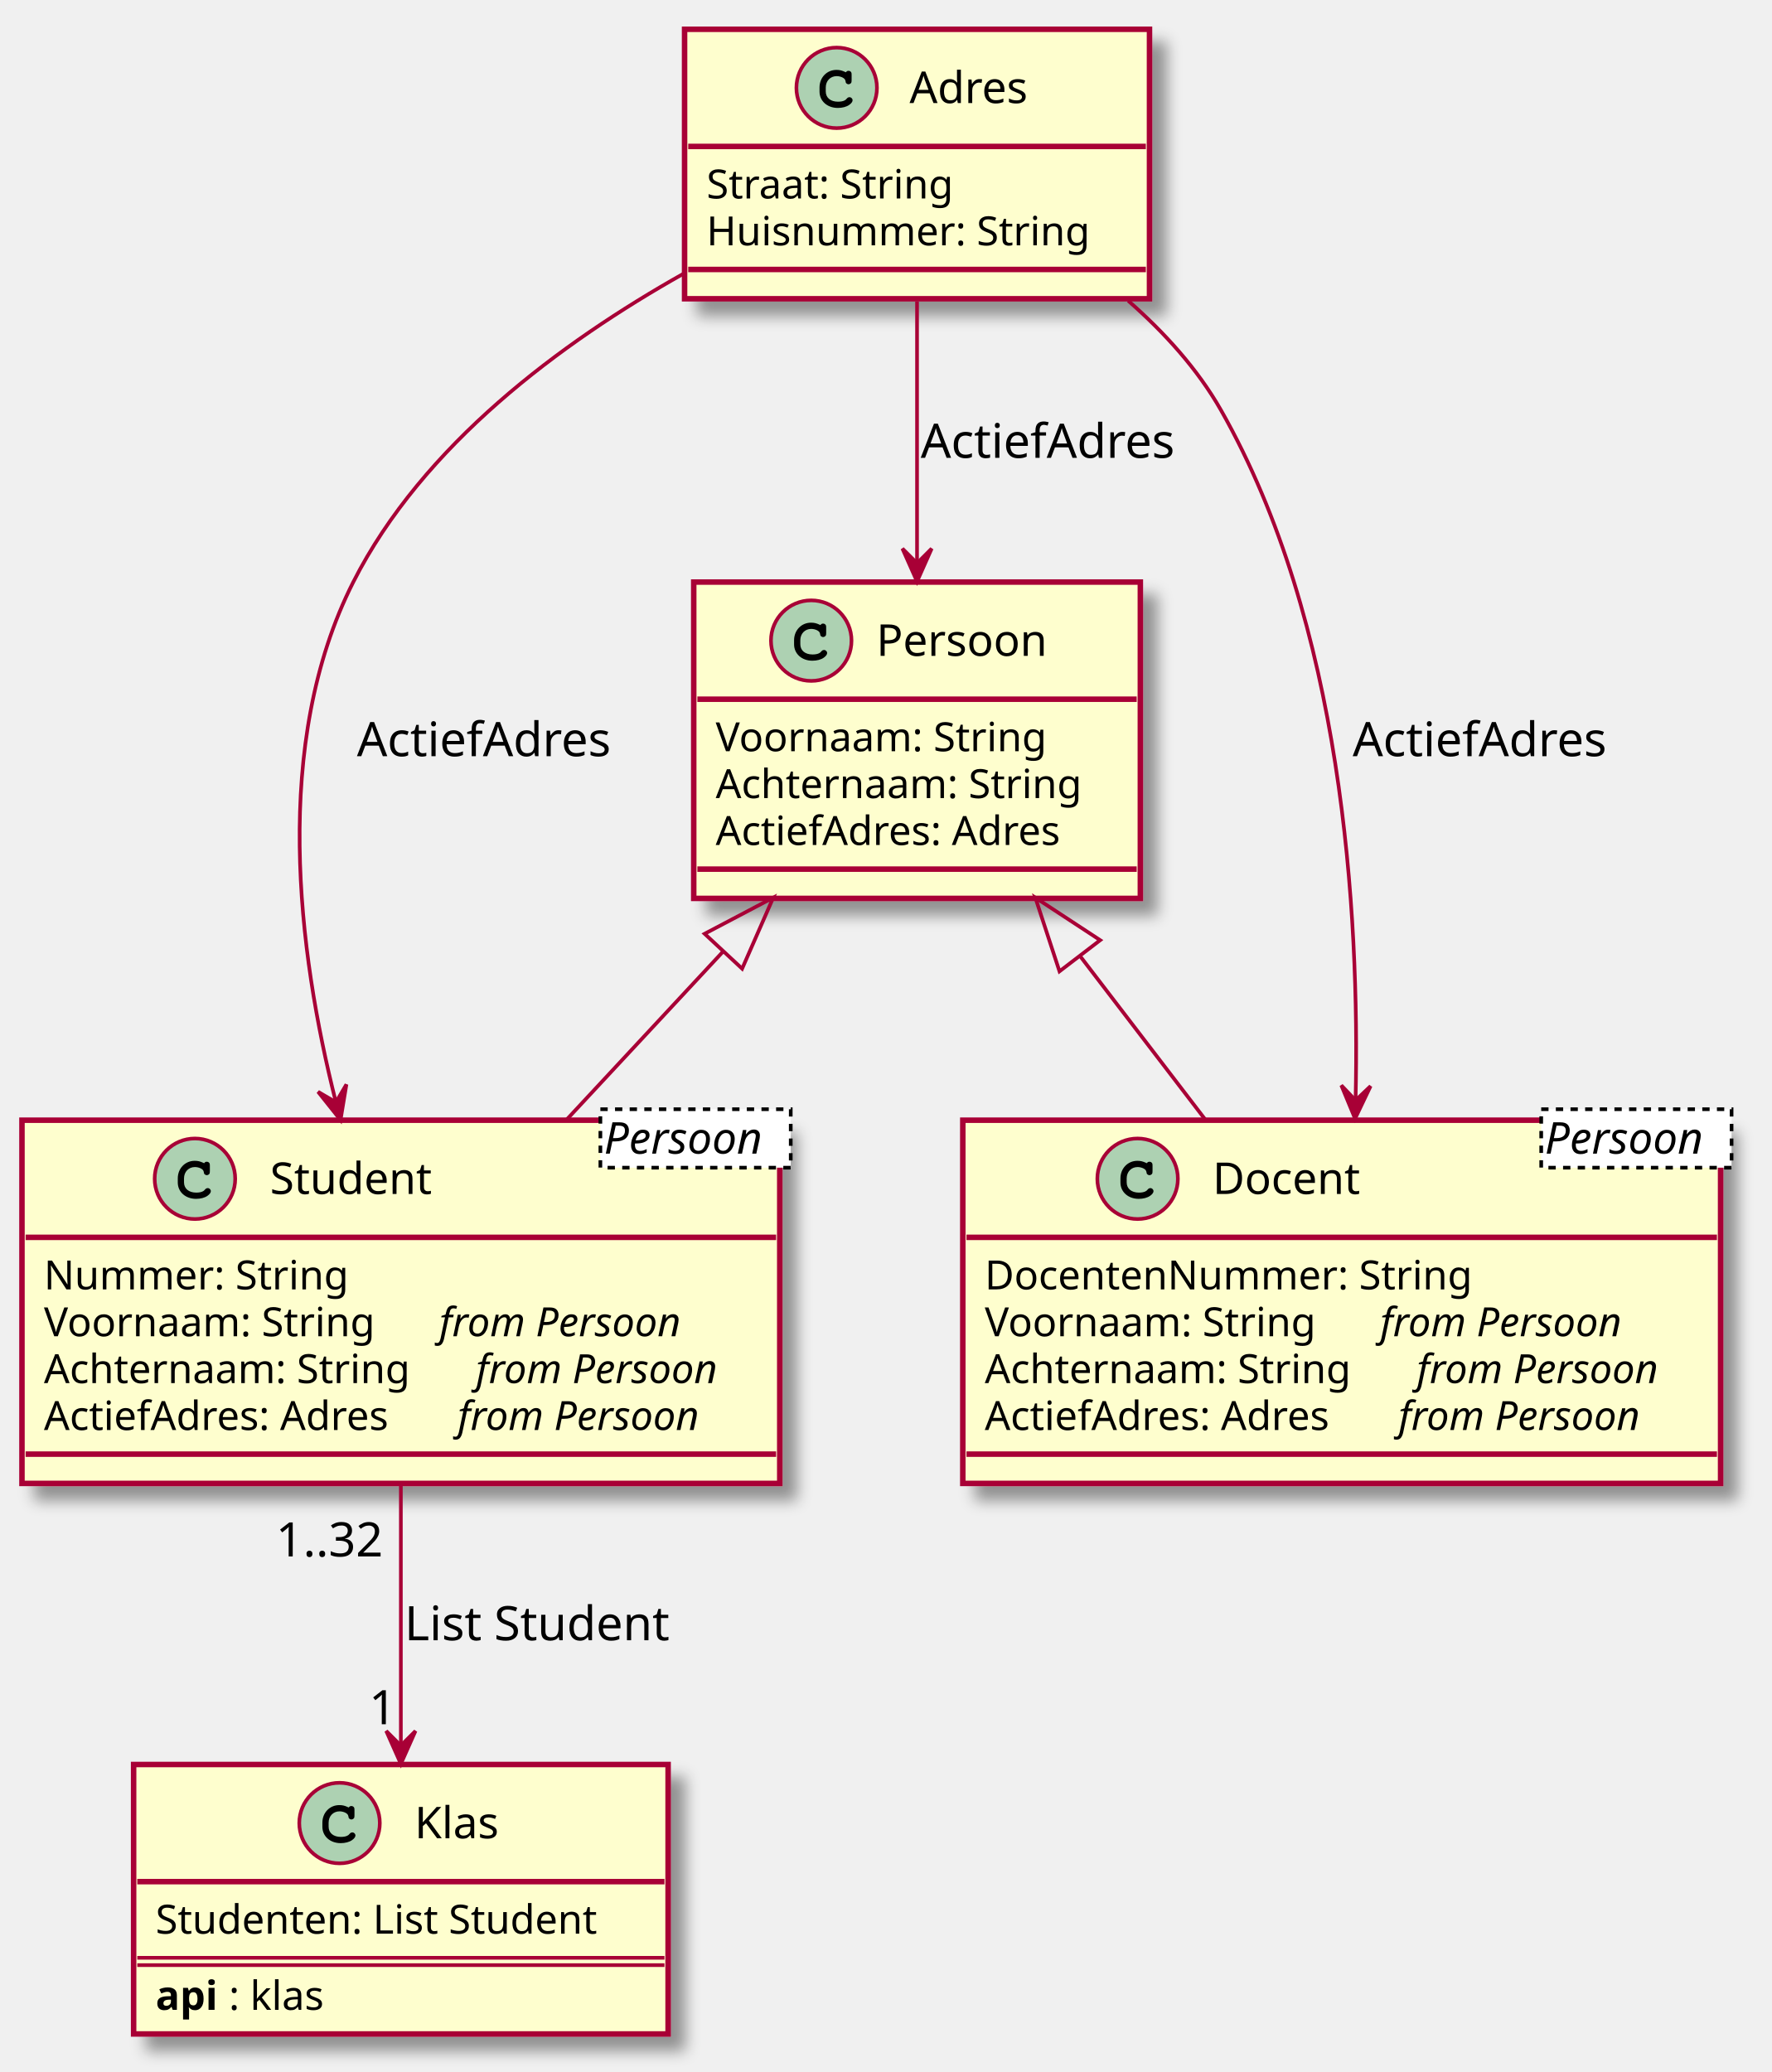
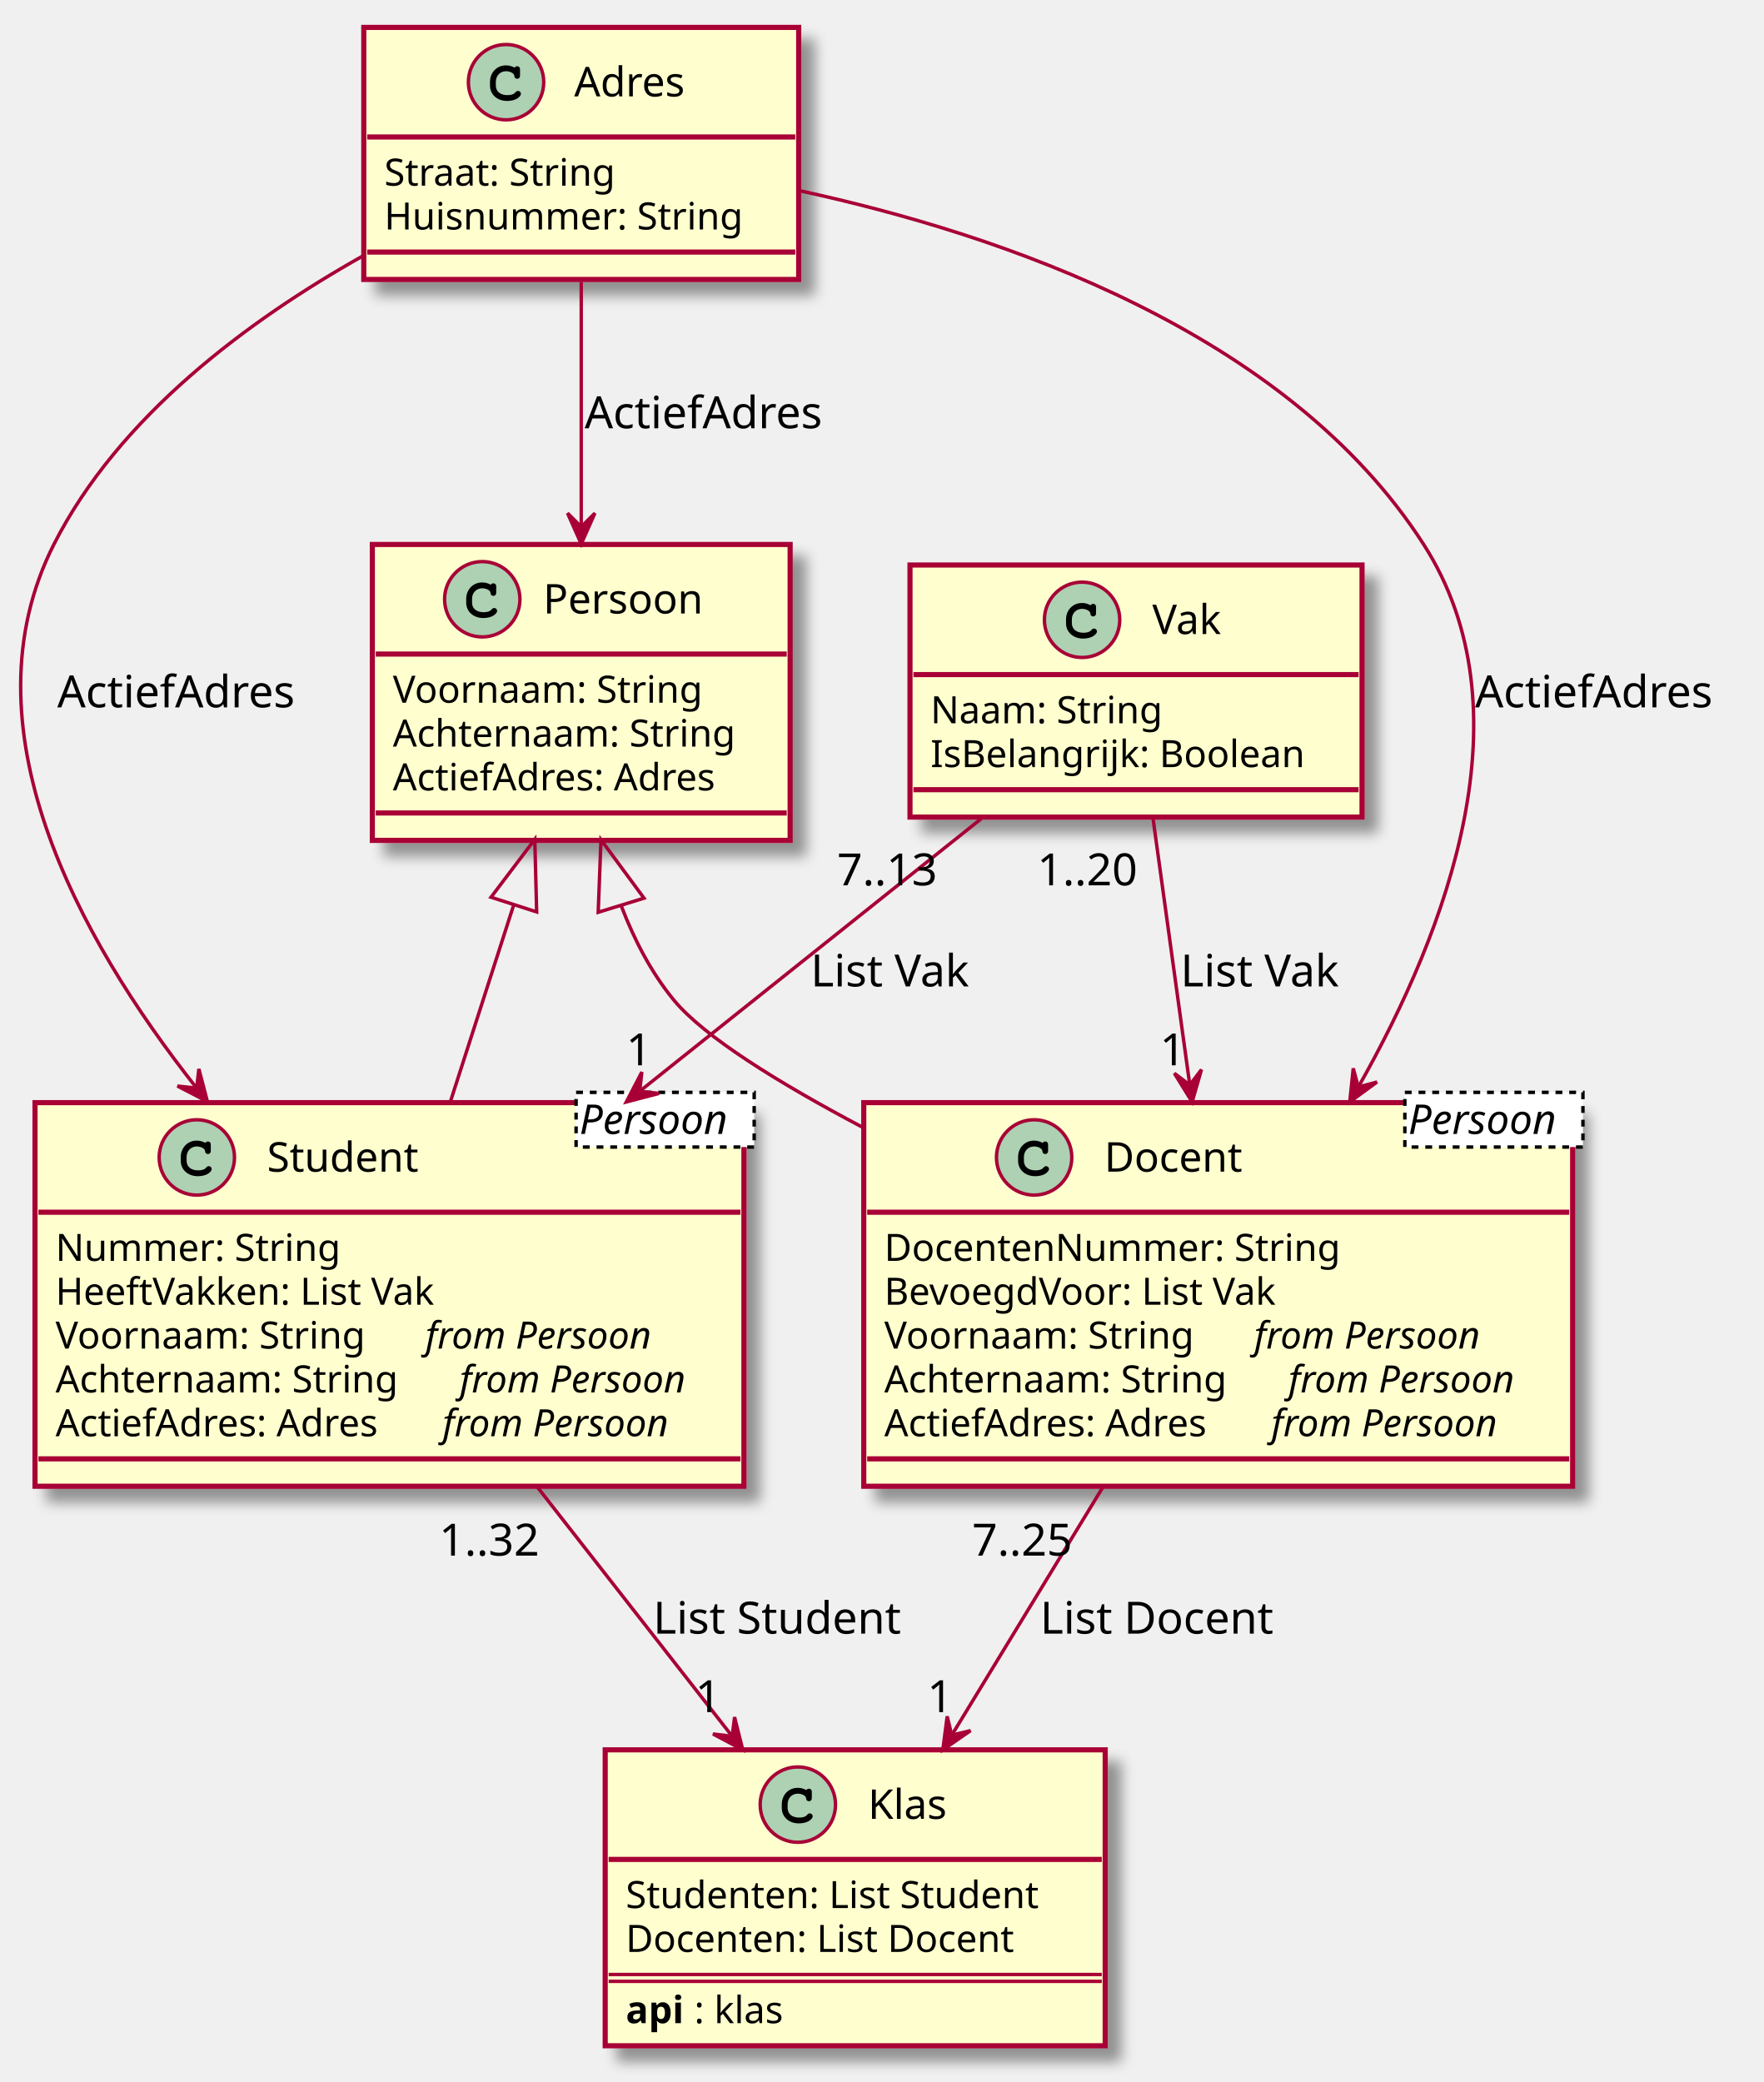
- <svg xmlns="http://www.w3.org/2000/svg" contentScriptType="application/ecmascript" contentStyleType="text/css" height="566px" preserveAspectRatio="none" style="width:484px;height:566px;" version="1.1" viewBox="0 0 484 566" width="484px" zoomAndPan="magnify">
+ <svg xmlns="http://www.w3.org/2000/svg" contentScriptType="application/ecmascript" contentStyleType="text/css" height="608px" preserveAspectRatio="none" style="width:515px;height:608px;" version="1.1" viewBox="0 0 515 608" width="515px" zoomAndPan="magnify">
  <defs>
-     <filter height="300%" id="f1f213b2s7v5dd" width="300%" x="-1" y="-1">
+     <filter height="300%" id="fkavbuuskiiro" width="300%" x="-1" y="-1">
      <feGaussianBlur result="blurOut" stdDeviation="2.0" />
      <feColorMatrix in="blurOut" result="blurOut2" type="matrix" values="0 0 0 0 0 0 0 0 0 0 0 0 0 0 0 0 0 0 .4 0" />
      <feOffset dx="4.0" dy="4.0" in="blurOut2" result="blurOut3" />
      <feBlend in="SourceGraphic" in2="blurOut3" mode="normal" />
    </filter>
  </defs>
  <g>
-     <rect fill="#FEFECE" filter="url(#f1f213b2s7v5dd)" height="73.609" id="Klas" style="stroke: #A80036; stroke-width: 1.5;" width="146" x="36.5" y="482" />
-     <ellipse cx="92.75" cy="498" fill="#ADD1B2" rx="11" ry="11" style="stroke: #A80036; stroke-width: 1.0;" />
-     <path d="M95.094,493.672 L95.266,493.75 C95.484,493.438 95.688,493.344 95.984,493.344 C96.281,493.344 96.562,493.484 96.719,493.75 C96.812,493.906 96.828,494.031 96.828,494.469 L96.828,495.891 C96.828,496.312 96.797,496.5 96.688,496.656 C96.516,496.875 96.25,497.016 95.984,497.016 C95.766,497.016 95.531,496.906 95.391,496.766 C95.25,496.641 95.219,496.516 95.156,496.109 C95.062,495.703 94.891,495.484 94.406,495.203 C93.938,494.953 93.328,494.797 92.75,494.797 C91.016,494.797 89.766,496.109 89.766,497.891 L89.766,498.984 C89.766,500.688 91.062,501.781 93.109,501.781 C93.875,501.781 94.562,501.656 94.984,501.391 C95.172,501.297 95.172,501.297 95.625,500.812 C95.812,500.625 96.016,500.547 96.234,500.547 C96.703,500.547 97.094,500.938 97.094,501.391 C97.094,501.781 96.766,502.234 96.188,502.641 C95.438,503.188 94.281,503.484 93.062,503.484 C90.172,503.484 88.062,501.594 88.062,499.016 L88.062,497.891 C88.062,495.172 90.062,493.094 92.688,493.094 C93.562,493.094 94.156,493.234 95.094,493.672 Z " />
-     <text fill="#000000" font-family="sans-serif" font-size="12" lengthAdjust="spacingAndGlyphs" textLength="25" x="113.25" y="502.154">Klas</text>
-     <line style="stroke: #A80036; stroke-width: 1.5;" x1="37.5" x2="181.5" y1="514" y2="514" />
-     <text fill="#000000" font-family="sans-serif" font-size="11" lengthAdjust="spacingAndGlyphs" textLength="134" x="42.5" y="528.21">Studenten: List Student</text>
-     <line style="stroke: #A80036; stroke-width: 1.0;" x1="37.5" x2="181.5" y1="534.805" y2="534.805" />
-     <line style="stroke: #A80036; stroke-width: 1.0;" x1="37.5" x2="181.5" y1="536.805" y2="536.805" />
-     <text fill="#000000" font-family="sans-serif" font-size="11" font-weight="bold" lengthAdjust="spacingAndGlyphs" textLength="20" x="42.5" y="549.015">api</text>
-     <text fill="#000000" font-family="sans-serif" font-size="11" lengthAdjust="spacingAndGlyphs" textLength="31" x="62.5" y="549.015">: klas</text>
-     <rect fill="#FEFECE" filter="url(#f1f213b2s7v5dd)" height="99.219" id="Student" style="stroke: #A80036; stroke-width: 1.5;" width="207" x="6" y="306" />
-     <ellipse cx="53.25" cy="322" fill="#ADD1B2" rx="11" ry="11" style="stroke: #A80036; stroke-width: 1.0;" />
-     <path d="M55.594,317.672 L55.766,317.75 C55.984,317.438 56.188,317.344 56.484,317.344 C56.781,317.344 57.062,317.484 57.219,317.75 C57.312,317.906 57.328,318.031 57.328,318.469 L57.328,319.891 C57.328,320.312 57.297,320.5 57.188,320.656 C57.016,320.875 56.75,321.016 56.484,321.016 C56.266,321.016 56.031,320.906 55.891,320.766 C55.75,320.641 55.719,320.516 55.656,320.109 C55.562,319.703 55.391,319.484 54.906,319.203 C54.438,318.953 53.828,318.797 53.25,318.797 C51.516,318.797 50.266,320.109 50.266,321.891 L50.266,322.984 C50.266,324.688 51.562,325.781 53.609,325.781 C54.375,325.781 55.062,325.656 55.484,325.391 C55.672,325.297 55.672,325.297 56.125,324.812 C56.312,324.625 56.516,324.547 56.734,324.547 C57.203,324.547 57.594,324.938 57.594,325.391 C57.594,325.781 57.266,326.234 56.688,326.641 C55.938,327.188 54.781,327.484 53.562,327.484 C50.672,327.484 48.562,325.594 48.562,323.016 L48.562,321.891 C48.562,319.172 50.562,317.094 53.188,317.094 C54.062,317.094 54.656,317.234 55.594,317.672 Z " />
-     <text fill="#000000" font-family="sans-serif" font-size="12" lengthAdjust="spacingAndGlyphs" textLength="50" x="73.75" y="326.154">Student</text>
-     <rect fill="#FFFFFF" height="15.969" style="stroke: #000000; stroke-width: 1.0; stroke-dasharray: 2.0,2.0;" width="52" x="164" y="303" />
-     <text fill="#000000" font-family="sans-serif" font-size="12" font-style="italic" lengthAdjust="spacingAndGlyphs" textLength="50" x="165" y="315.139">Persoon</text>
-     <line style="stroke: #A80036; stroke-width: 1.5;" x1="7" x2="212" y1="338" y2="338" />
-     <text fill="#000000" font-family="sans-serif" font-size="11" lengthAdjust="spacingAndGlyphs" textLength="91" x="12" y="352.21">Nummer: String</text>
-     <text fill="#000000" font-family="sans-serif" font-size="11" lengthAdjust="spacingAndGlyphs" textLength="100" x="12" y="365.015">Voornaam: String</text>
-     <text fill="#000000" font-family="sans-serif" font-size="11" font-style="italic" lengthAdjust="spacingAndGlyphs" textLength="77" x="120" y="365.015">from Persoon</text>
-     <text fill="#000000" font-family="sans-serif" font-size="11" lengthAdjust="spacingAndGlyphs" textLength="110" x="12" y="377.82">Achternaam: String</text>
-     <text fill="#000000" font-family="sans-serif" font-size="11" font-style="italic" lengthAdjust="spacingAndGlyphs" textLength="77" x="130" y="377.82">from Persoon</text>
-     <text fill="#000000" font-family="sans-serif" font-size="11" lengthAdjust="spacingAndGlyphs" textLength="105" x="12" y="390.625">ActiefAdres: Adres</text>
-     <text fill="#000000" font-family="sans-serif" font-size="11" font-style="italic" lengthAdjust="spacingAndGlyphs" textLength="77" x="125" y="390.625">from Persoon</text>
-     <line style="stroke: #A80036; stroke-width: 1.5;" x1="7" x2="212" y1="397.219" y2="397.219" />
-     <rect fill="#FEFECE" filter="url(#f1f213b2s7v5dd)" height="73.609" id="Adres" style="stroke: #A80036; stroke-width: 1.5;" width="127" x="187" y="8" />
-     <ellipse cx="228.55" cy="24" fill="#ADD1B2" rx="11" ry="11" style="stroke: #A80036; stroke-width: 1.0;" />
-     <path d="M230.894,19.672 L231.066,19.75 C231.284,19.438 231.488,19.344 231.784,19.344 C232.081,19.344 232.363,19.484 232.519,19.75 C232.613,19.906 232.628,20.031 232.628,20.469 L232.628,21.891 C232.628,22.312 232.597,22.5 232.488,22.656 C232.316,22.875 232.05,23.016 231.784,23.016 C231.566,23.016 231.331,22.906 231.191,22.766 C231.05,22.641 231.019,22.516 230.956,22.109 C230.863,21.703 230.691,21.484 230.206,21.203 C229.738,20.953 229.128,20.797 228.55,20.797 C226.816,20.797 225.566,22.109 225.566,23.891 L225.566,24.984 C225.566,26.688 226.863,27.781 228.909,27.781 C229.675,27.781 230.363,27.656 230.784,27.391 C230.972,27.297 230.972,27.297 231.425,26.812 C231.613,26.625 231.816,26.547 232.034,26.547 C232.503,26.547 232.894,26.938 232.894,27.391 C232.894,27.781 232.566,28.234 231.988,28.641 C231.238,29.188 230.081,29.484 228.863,29.484 C225.972,29.484 223.863,27.594 223.863,25.016 L223.863,23.891 C223.863,21.172 225.863,19.094 228.488,19.094 C229.363,19.094 229.956,19.234 230.894,19.672 Z " />
-     <text fill="#000000" font-family="sans-serif" font-size="12" lengthAdjust="spacingAndGlyphs" textLength="36" x="248.45" y="28.154">Adres</text>
-     <line style="stroke: #A80036; stroke-width: 1.5;" x1="188" x2="313" y1="40" y2="40" />
-     <text fill="#000000" font-family="sans-serif" font-size="11" lengthAdjust="spacingAndGlyphs" textLength="77" x="193" y="54.21">Straat: String</text>
-     <text fill="#000000" font-family="sans-serif" font-size="11" lengthAdjust="spacingAndGlyphs" textLength="115" x="193" y="67.015">Huisnummer: String</text>
-     <line style="stroke: #A80036; stroke-width: 1.5;" x1="188" x2="313" y1="73.609" y2="73.609" />
-     <rect fill="#FEFECE" filter="url(#f1f213b2s7v5dd)" height="86.414" id="Persoon" style="stroke: #A80036; stroke-width: 1.5;" width="122" x="189.5" y="159" />
-     <ellipse cx="221.6" cy="175" fill="#ADD1B2" rx="11" ry="11" style="stroke: #A80036; stroke-width: 1.0;" />
-     <path d="M223.944,170.672 L224.116,170.75 C224.334,170.438 224.537,170.344 224.834,170.344 C225.131,170.344 225.412,170.484 225.569,170.75 C225.662,170.906 225.678,171.031 225.678,171.469 L225.678,172.891 C225.678,173.312 225.647,173.5 225.537,173.656 C225.366,173.875 225.1,174.016 224.834,174.016 C224.616,174.016 224.381,173.906 224.241,173.766 C224.1,173.641 224.069,173.516 224.006,173.109 C223.912,172.703 223.741,172.484 223.256,172.203 C222.787,171.953 222.178,171.797 221.6,171.797 C219.866,171.797 218.616,173.109 218.616,174.891 L218.616,175.984 C218.616,177.688 219.912,178.781 221.959,178.781 C222.725,178.781 223.412,178.656 223.834,178.391 C224.022,178.297 224.022,178.297 224.475,177.812 C224.662,177.625 224.866,177.547 225.084,177.547 C225.553,177.547 225.944,177.938 225.944,178.391 C225.944,178.781 225.616,179.234 225.037,179.641 C224.287,180.188 223.131,180.484 221.912,180.484 C219.022,180.484 216.912,178.594 216.912,176.016 L216.912,174.891 C216.912,172.172 218.912,170.094 221.537,170.094 C222.412,170.094 223.006,170.234 223.944,170.672 Z " />
-     <text fill="#000000" font-family="sans-serif" font-size="12" lengthAdjust="spacingAndGlyphs" textLength="52" x="239.4" y="179.154">Persoon</text>
-     <line style="stroke: #A80036; stroke-width: 1.5;" x1="190.5" x2="310.5" y1="191" y2="191" />
-     <text fill="#000000" font-family="sans-serif" font-size="11" lengthAdjust="spacingAndGlyphs" textLength="100" x="195.5" y="205.21">Voornaam: String</text>
-     <text fill="#000000" font-family="sans-serif" font-size="11" lengthAdjust="spacingAndGlyphs" textLength="110" x="195.5" y="218.015">Achternaam: String</text>
-     <text fill="#000000" font-family="sans-serif" font-size="11" lengthAdjust="spacingAndGlyphs" textLength="105" x="195.5" y="230.82">ActiefAdres: Adres</text>
-     <line style="stroke: #A80036; stroke-width: 1.5;" x1="190.5" x2="310.5" y1="237.414" y2="237.414" />
-     <rect fill="#FEFECE" filter="url(#f1f213b2s7v5dd)" height="99.219" id="Docent" style="stroke: #A80036; stroke-width: 1.5;" width="207" x="263" y="306" />
-     <ellipse cx="310.75" cy="322" fill="#ADD1B2" rx="11" ry="11" style="stroke: #A80036; stroke-width: 1.0;" />
-     <path d="M313.094,317.672 L313.266,317.75 C313.484,317.438 313.688,317.344 313.984,317.344 C314.281,317.344 314.562,317.484 314.719,317.75 C314.812,317.906 314.828,318.031 314.828,318.469 L314.828,319.891 C314.828,320.312 314.797,320.5 314.688,320.656 C314.516,320.875 314.25,321.016 313.984,321.016 C313.766,321.016 313.531,320.906 313.391,320.766 C313.25,320.641 313.219,320.516 313.156,320.109 C313.062,319.703 312.891,319.484 312.406,319.203 C311.938,318.953 311.328,318.797 310.75,318.797 C309.016,318.797 307.766,320.109 307.766,321.891 L307.766,322.984 C307.766,324.688 309.062,325.781 311.109,325.781 C311.875,325.781 312.562,325.656 312.984,325.391 C313.172,325.297 313.172,325.297 313.625,324.812 C313.812,324.625 314.016,324.547 314.234,324.547 C314.703,324.547 315.094,324.938 315.094,325.391 C315.094,325.781 314.766,326.234 314.188,326.641 C313.438,327.188 312.281,327.484 311.062,327.484 C308.172,327.484 306.062,325.594 306.062,323.016 L306.062,321.891 C306.062,319.172 308.062,317.094 310.688,317.094 C311.562,317.094 312.156,317.234 313.094,317.672 Z " />
-     <text fill="#000000" font-family="sans-serif" font-size="12" lengthAdjust="spacingAndGlyphs" textLength="45" x="331.25" y="326.154">Docent</text>
-     <rect fill="#FFFFFF" height="15.969" style="stroke: #000000; stroke-width: 1.0; stroke-dasharray: 2.0,2.0;" width="52" x="421" y="303" />
-     <text fill="#000000" font-family="sans-serif" font-size="12" font-style="italic" lengthAdjust="spacingAndGlyphs" textLength="50" x="422" y="315.139">Persoon</text>
-     <line style="stroke: #A80036; stroke-width: 1.5;" x1="264" x2="469" y1="338" y2="338" />
-     <text fill="#000000" font-family="sans-serif" font-size="11" lengthAdjust="spacingAndGlyphs" textLength="144" x="269" y="352.21">DocentenNummer: String</text>
-     <text fill="#000000" font-family="sans-serif" font-size="11" lengthAdjust="spacingAndGlyphs" textLength="100" x="269" y="365.015">Voornaam: String</text>
-     <text fill="#000000" font-family="sans-serif" font-size="11" font-style="italic" lengthAdjust="spacingAndGlyphs" textLength="77" x="377" y="365.015">from Persoon</text>
-     <text fill="#000000" font-family="sans-serif" font-size="11" lengthAdjust="spacingAndGlyphs" textLength="110" x="269" y="377.82">Achternaam: String</text>
-     <text fill="#000000" font-family="sans-serif" font-size="11" font-style="italic" lengthAdjust="spacingAndGlyphs" textLength="77" x="387" y="377.82">from Persoon</text>
-     <text fill="#000000" font-family="sans-serif" font-size="11" lengthAdjust="spacingAndGlyphs" textLength="105" x="269" y="390.625">ActiefAdres: Adres</text>
-     <text fill="#000000" font-family="sans-serif" font-size="11" font-style="italic" lengthAdjust="spacingAndGlyphs" textLength="77" x="382" y="390.625">from Persoon</text>
-     <line style="stroke: #A80036; stroke-width: 1.5;" x1="264" x2="469" y1="397.219" y2="397.219" />
-     <path d="M109.5,405.394 C109.5,428.17 109.5,454.973 109.5,476.715 " fill="none" id="Student-Klas" style="stroke: #A80036; stroke-width: 1.0;" />
-     <polygon fill="#A80036" points="109.5,481.842,113.5,472.842,109.5,476.842,105.5,472.842,109.5,481.842" style="stroke: #A80036; stroke-width: 1.0;" />
-     <text fill="#000000" font-family="sans-serif" font-size="13" lengthAdjust="spacingAndGlyphs" textLength="77" x="110.5" y="448.067">List Student</text>
-     <text fill="#000000" font-family="sans-serif" font-size="13" lengthAdjust="spacingAndGlyphs" textLength="32" x="75.35" y="425.167">1..32</text>
-     <text fill="#000000" font-family="sans-serif" font-size="13" lengthAdjust="spacingAndGlyphs" textLength="8" x="100.787" y="471.001">1</text>
-     <path d="M186.699,74.765 C153.282,93.548 115.456,121.578 96.5,159 C74.196,203.031 81.352,259.955 91.738,301.012 " fill="none" id="Adres-Student" style="stroke: #A80036; stroke-width: 1.0;" />
-     <polygon fill="#A80036" points="93.019,305.938,94.627,296.221,91.762,301.099,86.884,298.233,93.019,305.938" style="stroke: #A80036; stroke-width: 1.0;" />
-     <text fill="#000000" font-family="sans-serif" font-size="13" lengthAdjust="spacingAndGlyphs" textLength="73" x="97.5" y="206.567">ActiefAdres</text>
-     <path d="M197.57,259.871 C183.493,274.996 168.418,291.194 154.791,305.837 " fill="none" id="Persoon-Student" style="stroke: #A80036; stroke-width: 1.0;" />
-     <polygon fill="none" points="192.474,255.073,211.224,245.201,202.722,264.611,192.474,255.073" style="stroke: #A80036; stroke-width: 1.0;" />
-     <path d="M308.187,82.154 C318.036,90.787 327.129,100.798 333.5,112 C366.603,170.202 371.456,248.64 370.295,300.346 " fill="none" id="Adres-Docent" style="stroke: #A80036; stroke-width: 1.0;" />
-     <polygon fill="#A80036" points="370.155,305.577,374.393,296.687,370.288,300.579,366.396,296.474,370.155,305.577" style="stroke: #A80036; stroke-width: 1.0;" />
-     <text fill="#000000" font-family="sans-serif" font-size="13" lengthAdjust="spacingAndGlyphs" textLength="73" x="369.5" y="206.567">ActiefAdres</text>
-     <path d="M295.133,261.292 C306.4,276.007 318.378,291.652 329.24,305.837 " fill="none" id="Persoon-Docent" style="stroke: #A80036; stroke-width: 1.0;" />
-     <polygon fill="none" points="289.413,265.337,282.812,245.201,300.529,256.825,289.413,265.337" style="stroke: #A80036; stroke-width: 1.0;" />
-     <path d="M250.5,82.341 C250.5,103.637 250.5,130.774 250.5,153.72 " fill="none" id="Adres-Persoon" style="stroke: #A80036; stroke-width: 1.0;" />
-     <polygon fill="#A80036" points="250.5,158.85,254.5,149.85,250.5,153.85,246.5,149.85,250.5,158.85" style="stroke: #A80036; stroke-width: 1.0;" />
-     <text fill="#000000" font-family="sans-serif" font-size="13" lengthAdjust="spacingAndGlyphs" textLength="73" x="251.5" y="125.067">ActiefAdres</text>
+     <rect fill="#FEFECE" filter="url(#fkavbuuskiiro)" height="86.414" id="Klas" style="stroke: #A80036; stroke-width: 1.5;" width="146" x="176.723" y="511" />
+     <ellipse cx="232.973" cy="527" fill="#ADD1B2" rx="11" ry="11" style="stroke: #A80036; stroke-width: 1.0;" />
+     <path d="M235.317,522.672 L235.489,522.75 C235.707,522.438 235.911,522.344 236.207,522.344 C236.504,522.344 236.786,522.484 236.942,522.75 C237.036,522.906 237.051,523.031 237.051,523.469 L237.051,524.891 C237.051,525.312 237.02,525.5 236.911,525.656 C236.739,525.875 236.473,526.016 236.207,526.016 C235.989,526.016 235.754,525.906 235.614,525.766 C235.473,525.641 235.442,525.516 235.379,525.109 C235.286,524.703 235.114,524.484 234.629,524.203 C234.161,523.953 233.551,523.797 232.973,523.797 C231.239,523.797 229.989,525.109 229.989,526.891 L229.989,527.984 C229.989,529.688 231.286,530.781 233.332,530.781 C234.098,530.781 234.786,530.656 235.207,530.391 C235.395,530.297 235.395,530.297 235.848,529.812 C236.036,529.625 236.239,529.547 236.457,529.547 C236.926,529.547 237.317,529.938 237.317,530.391 C237.317,530.781 236.989,531.234 236.411,531.641 C235.661,532.188 234.504,532.484 233.286,532.484 C230.395,532.484 228.286,530.594 228.286,528.016 L228.286,526.891 C228.286,524.172 230.286,522.094 232.911,522.094 C233.786,522.094 234.379,522.234 235.317,522.672 Z " />
+     <text fill="#000000" font-family="sans-serif" font-size="12" lengthAdjust="spacingAndGlyphs" textLength="25" x="253.473" y="531.154">Klas</text>
+     <line style="stroke: #A80036; stroke-width: 1.5;" x1="177.723" x2="321.723" y1="543" y2="543" />
+     <text fill="#000000" font-family="sans-serif" font-size="11" lengthAdjust="spacingAndGlyphs" textLength="134" x="182.723" y="557.21">Studenten: List Student</text>
+     <text fill="#000000" font-family="sans-serif" font-size="11" lengthAdjust="spacingAndGlyphs" textLength="124" x="182.723" y="570.015">Docenten: List Docent</text>
+     <line style="stroke: #A80036; stroke-width: 1.0;" x1="177.723" x2="321.723" y1="576.609" y2="576.609" />
+     <line style="stroke: #A80036; stroke-width: 1.0;" x1="177.723" x2="321.723" y1="578.609" y2="578.609" />
+     <text fill="#000000" font-family="sans-serif" font-size="11" font-weight="bold" lengthAdjust="spacingAndGlyphs" textLength="20" x="182.723" y="590.82">api</text>
+     <text fill="#000000" font-family="sans-serif" font-size="11" lengthAdjust="spacingAndGlyphs" textLength="31" x="202.723" y="590.82">: klas</text>
+     <rect fill="#FEFECE" filter="url(#fkavbuuskiiro)" height="112.023" id="Student" style="stroke: #A80036; stroke-width: 1.5;" width="207" x="10.223" y="322" />
+     <ellipse cx="57.473" cy="338" fill="#ADD1B2" rx="11" ry="11" style="stroke: #A80036; stroke-width: 1.0;" />
+     <path d="M59.817,333.672 L59.989,333.75 C60.208,333.438 60.411,333.344 60.708,333.344 C61.005,333.344 61.286,333.484 61.442,333.75 C61.536,333.906 61.552,334.031 61.552,334.469 L61.552,335.891 C61.552,336.312 61.52,336.5 61.411,336.656 C61.239,336.875 60.973,337.016 60.708,337.016 C60.489,337.016 60.255,336.906 60.114,336.766 C59.973,336.641 59.942,336.516 59.88,336.109 C59.786,335.703 59.614,335.484 59.13,335.203 C58.661,334.953 58.052,334.797 57.473,334.797 C55.739,334.797 54.489,336.109 54.489,337.891 L54.489,338.984 C54.489,340.688 55.786,341.781 57.833,341.781 C58.598,341.781 59.286,341.656 59.708,341.391 C59.895,341.297 59.895,341.297 60.348,340.812 C60.536,340.625 60.739,340.547 60.958,340.547 C61.427,340.547 61.817,340.938 61.817,341.391 C61.817,341.781 61.489,342.234 60.911,342.641 C60.161,343.188 59.005,343.484 57.786,343.484 C54.895,343.484 52.786,341.594 52.786,339.016 L52.786,337.891 C52.786,335.172 54.786,333.094 57.411,333.094 C58.286,333.094 58.88,333.234 59.817,333.672 Z " />
+     <text fill="#000000" font-family="sans-serif" font-size="12" lengthAdjust="spacingAndGlyphs" textLength="50" x="77.973" y="342.154">Student</text>
+     <rect fill="#FFFFFF" height="15.969" style="stroke: #000000; stroke-width: 1.0; stroke-dasharray: 2.0,2.0;" width="52" x="168.223" y="319" />
+     <text fill="#000000" font-family="sans-serif" font-size="12" font-style="italic" lengthAdjust="spacingAndGlyphs" textLength="50" x="169.223" y="331.139">Persoon</text>
+     <line style="stroke: #A80036; stroke-width: 1.5;" x1="11.223" x2="216.223" y1="354" y2="354" />
+     <text fill="#000000" font-family="sans-serif" font-size="11" lengthAdjust="spacingAndGlyphs" textLength="91" x="16.223" y="368.21">Nummer: String</text>
+     <text fill="#000000" font-family="sans-serif" font-size="11" lengthAdjust="spacingAndGlyphs" textLength="122" x="16.223" y="381.015">HeeftVakken: List Vak</text>
+     <text fill="#000000" font-family="sans-serif" font-size="11" lengthAdjust="spacingAndGlyphs" textLength="100" x="16.223" y="393.82">Voornaam: String</text>
+     <text fill="#000000" font-family="sans-serif" font-size="11" font-style="italic" lengthAdjust="spacingAndGlyphs" textLength="77" x="124.223" y="393.82">from Persoon</text>
+     <text fill="#000000" font-family="sans-serif" font-size="11" lengthAdjust="spacingAndGlyphs" textLength="110" x="16.223" y="406.625">Achternaam: String</text>
+     <text fill="#000000" font-family="sans-serif" font-size="11" font-style="italic" lengthAdjust="spacingAndGlyphs" textLength="77" x="134.223" y="406.625">from Persoon</text>
+     <text fill="#000000" font-family="sans-serif" font-size="11" lengthAdjust="spacingAndGlyphs" textLength="105" x="16.223" y="419.429">ActiefAdres: Adres</text>
+     <text fill="#000000" font-family="sans-serif" font-size="11" font-style="italic" lengthAdjust="spacingAndGlyphs" textLength="77" x="129.223" y="419.429">from Persoon</text>
+     <line style="stroke: #A80036; stroke-width: 1.5;" x1="11.223" x2="216.223" y1="426.023" y2="426.023" />
+     <rect fill="#FEFECE" filter="url(#fkavbuuskiiro)" height="112.023" id="Docent" style="stroke: #A80036; stroke-width: 1.5;" width="207" x="252.223" y="322" />
+     <ellipse cx="301.973" cy="338" fill="#ADD1B2" rx="11" ry="11" style="stroke: #A80036; stroke-width: 1.0;" />
+     <path d="M304.317,333.672 L304.489,333.75 C304.707,333.438 304.911,333.344 305.207,333.344 C305.504,333.344 305.786,333.484 305.942,333.75 C306.036,333.906 306.051,334.031 306.051,334.469 L306.051,335.891 C306.051,336.312 306.02,336.5 305.911,336.656 C305.739,336.875 305.473,337.016 305.207,337.016 C304.989,337.016 304.754,336.906 304.614,336.766 C304.473,336.641 304.442,336.516 304.379,336.109 C304.286,335.703 304.114,335.484 303.629,335.203 C303.161,334.953 302.551,334.797 301.973,334.797 C300.239,334.797 298.989,336.109 298.989,337.891 L298.989,338.984 C298.989,340.688 300.286,341.781 302.332,341.781 C303.098,341.781 303.786,341.656 304.207,341.391 C304.395,341.297 304.395,341.297 304.848,340.812 C305.036,340.625 305.239,340.547 305.457,340.547 C305.926,340.547 306.317,340.938 306.317,341.391 C306.317,341.781 305.989,342.234 305.411,342.641 C304.661,343.188 303.504,343.484 302.286,343.484 C299.395,343.484 297.286,341.594 297.286,339.016 L297.286,337.891 C297.286,335.172 299.286,333.094 301.911,333.094 C302.786,333.094 303.379,333.234 304.317,333.672 Z " />
+     <text fill="#000000" font-family="sans-serif" font-size="12" lengthAdjust="spacingAndGlyphs" textLength="45" x="322.473" y="342.154">Docent</text>
+     <rect fill="#FFFFFF" height="15.969" style="stroke: #000000; stroke-width: 1.0; stroke-dasharray: 2.0,2.0;" width="52" x="410.223" y="319" />
+     <text fill="#000000" font-family="sans-serif" font-size="12" font-style="italic" lengthAdjust="spacingAndGlyphs" textLength="50" x="411.223" y="331.139">Persoon</text>
+     <line style="stroke: #A80036; stroke-width: 1.5;" x1="253.223" x2="458.223" y1="354" y2="354" />
+     <text fill="#000000" font-family="sans-serif" font-size="11" lengthAdjust="spacingAndGlyphs" textLength="144" x="258.223" y="368.21">DocentenNummer: String</text>
+     <text fill="#000000" font-family="sans-serif" font-size="11" lengthAdjust="spacingAndGlyphs" textLength="127" x="258.223" y="381.015">BevoegdVoor: List Vak</text>
+     <text fill="#000000" font-family="sans-serif" font-size="11" lengthAdjust="spacingAndGlyphs" textLength="100" x="258.223" y="393.82">Voornaam: String</text>
+     <text fill="#000000" font-family="sans-serif" font-size="11" font-style="italic" lengthAdjust="spacingAndGlyphs" textLength="77" x="366.223" y="393.82">from Persoon</text>
+     <text fill="#000000" font-family="sans-serif" font-size="11" lengthAdjust="spacingAndGlyphs" textLength="110" x="258.223" y="406.625">Achternaam: String</text>
+     <text fill="#000000" font-family="sans-serif" font-size="11" font-style="italic" lengthAdjust="spacingAndGlyphs" textLength="77" x="376.223" y="406.625">from Persoon</text>
+     <text fill="#000000" font-family="sans-serif" font-size="11" lengthAdjust="spacingAndGlyphs" textLength="105" x="258.223" y="419.429">ActiefAdres: Adres</text>
+     <text fill="#000000" font-family="sans-serif" font-size="11" font-style="italic" lengthAdjust="spacingAndGlyphs" textLength="77" x="371.223" y="419.429">from Persoon</text>
+     <line style="stroke: #A80036; stroke-width: 1.5;" x1="253.223" x2="458.223" y1="426.023" y2="426.023" />
+     <rect fill="#FEFECE" filter="url(#fkavbuuskiiro)" height="73.609" id="Adres" style="stroke: #A80036; stroke-width: 1.5;" width="127" x="106.223" y="8" />
+     <ellipse cx="147.773" cy="24" fill="#ADD1B2" rx="11" ry="11" style="stroke: #A80036; stroke-width: 1.0;" />
+     <path d="M150.117,19.672 L150.289,19.75 C150.507,19.438 150.71,19.344 151.007,19.344 C151.304,19.344 151.585,19.484 151.742,19.75 C151.835,19.906 151.851,20.031 151.851,20.469 L151.851,21.891 C151.851,22.312 151.82,22.5 151.71,22.656 C151.539,22.875 151.273,23.016 151.007,23.016 C150.789,23.016 150.554,22.906 150.414,22.766 C150.273,22.641 150.242,22.516 150.179,22.109 C150.085,21.703 149.914,21.484 149.429,21.203 C148.96,20.953 148.351,20.797 147.773,20.797 C146.039,20.797 144.789,22.109 144.789,23.891 L144.789,24.984 C144.789,26.688 146.085,27.781 148.132,27.781 C148.898,27.781 149.585,27.656 150.007,27.391 C150.195,27.297 150.195,27.297 150.648,26.812 C150.835,26.625 151.039,26.547 151.257,26.547 C151.726,26.547 152.117,26.938 152.117,27.391 C152.117,27.781 151.789,28.234 151.21,28.641 C150.46,29.188 149.304,29.484 148.085,29.484 C145.195,29.484 143.085,27.594 143.085,25.016 L143.085,23.891 C143.085,21.172 145.085,19.094 147.71,19.094 C148.585,19.094 149.179,19.234 150.117,19.672 Z " />
+     <text fill="#000000" font-family="sans-serif" font-size="12" lengthAdjust="spacingAndGlyphs" textLength="36" x="167.673" y="28.154">Adres</text>
+     <line style="stroke: #A80036; stroke-width: 1.5;" x1="107.223" x2="232.223" y1="40" y2="40" />
+     <text fill="#000000" font-family="sans-serif" font-size="11" lengthAdjust="spacingAndGlyphs" textLength="77" x="112.223" y="54.21">Straat: String</text>
+     <text fill="#000000" font-family="sans-serif" font-size="11" lengthAdjust="spacingAndGlyphs" textLength="115" x="112.223" y="67.015">Huisnummer: String</text>
+     <line style="stroke: #A80036; stroke-width: 1.5;" x1="107.223" x2="232.223" y1="73.609" y2="73.609" />
+     <rect fill="#FEFECE" filter="url(#fkavbuuskiiro)" height="73.609" id="Vak" style="stroke: #A80036; stroke-width: 1.5;" width="132" x="265.723" y="165" />
+     <ellipse cx="315.973" cy="181" fill="#ADD1B2" rx="11" ry="11" style="stroke: #A80036; stroke-width: 1.0;" />
+     <path d="M318.317,176.672 L318.489,176.75 C318.707,176.438 318.911,176.344 319.207,176.344 C319.504,176.344 319.786,176.484 319.942,176.75 C320.036,176.906 320.051,177.031 320.051,177.469 L320.051,178.891 C320.051,179.312 320.02,179.5 319.911,179.656 C319.739,179.875 319.473,180.016 319.207,180.016 C318.989,180.016 318.754,179.906 318.614,179.766 C318.473,179.641 318.442,179.516 318.379,179.109 C318.286,178.703 318.114,178.484 317.629,178.203 C317.161,177.953 316.551,177.797 315.973,177.797 C314.239,177.797 312.989,179.109 312.989,180.891 L312.989,181.984 C312.989,183.688 314.286,184.781 316.332,184.781 C317.098,184.781 317.786,184.656 318.207,184.391 C318.395,184.297 318.395,184.297 318.848,183.812 C319.036,183.625 319.239,183.547 319.457,183.547 C319.926,183.547 320.317,183.938 320.317,184.391 C320.317,184.781 319.989,185.234 319.411,185.641 C318.661,186.188 317.504,186.484 316.286,186.484 C313.395,186.484 311.286,184.594 311.286,182.016 L311.286,180.891 C311.286,178.172 313.286,176.094 315.911,176.094 C316.786,176.094 317.379,176.234 318.317,176.672 Z " />
+     <text fill="#000000" font-family="sans-serif" font-size="12" lengthAdjust="spacingAndGlyphs" textLength="23" x="336.473" y="185.154">Vak</text>
+     <line style="stroke: #A80036; stroke-width: 1.5;" x1="266.723" x2="396.723" y1="197" y2="197" />
+     <text fill="#000000" font-family="sans-serif" font-size="11" lengthAdjust="spacingAndGlyphs" textLength="75" x="271.723" y="211.21">Naam: String</text>
+     <text fill="#000000" font-family="sans-serif" font-size="11" lengthAdjust="spacingAndGlyphs" textLength="120" x="271.723" y="224.015">IsBelangrijk: Boolean</text>
+     <line style="stroke: #A80036; stroke-width: 1.5;" x1="266.723" x2="396.723" y1="230.609" y2="230.609" />
+     <rect fill="#FEFECE" filter="url(#fkavbuuskiiro)" height="86.414" id="Persoon" style="stroke: #A80036; stroke-width: 1.5;" width="122" x="108.723" y="159" />
+     <ellipse cx="140.823" cy="175" fill="#ADD1B2" rx="11" ry="11" style="stroke: #A80036; stroke-width: 1.0;" />
+     <path d="M143.167,170.672 L143.339,170.75 C143.557,170.438 143.761,170.344 144.057,170.344 C144.354,170.344 144.636,170.484 144.792,170.75 C144.886,170.906 144.901,171.031 144.901,171.469 L144.901,172.891 C144.901,173.312 144.87,173.5 144.761,173.656 C144.589,173.875 144.323,174.016 144.057,174.016 C143.839,174.016 143.604,173.906 143.464,173.766 C143.323,173.641 143.292,173.516 143.229,173.109 C143.136,172.703 142.964,172.484 142.479,172.203 C142.011,171.953 141.401,171.797 140.823,171.797 C139.089,171.797 137.839,173.109 137.839,174.891 L137.839,175.984 C137.839,177.688 139.136,178.781 141.182,178.781 C141.948,178.781 142.636,178.656 143.057,178.391 C143.245,178.297 143.245,178.297 143.698,177.812 C143.886,177.625 144.089,177.547 144.307,177.547 C144.776,177.547 145.167,177.938 145.167,178.391 C145.167,178.781 144.839,179.234 144.261,179.641 C143.511,180.188 142.354,180.484 141.136,180.484 C138.245,180.484 136.136,178.594 136.136,176.016 L136.136,174.891 C136.136,172.172 138.136,170.094 140.761,170.094 C141.636,170.094 142.229,170.234 143.167,170.672 Z " />
+     <text fill="#000000" font-family="sans-serif" font-size="12" lengthAdjust="spacingAndGlyphs" textLength="52" x="158.623" y="179.154">Persoon</text>
+     <line style="stroke: #A80036; stroke-width: 1.5;" x1="109.723" x2="229.723" y1="191" y2="191" />
+     <text fill="#000000" font-family="sans-serif" font-size="11" lengthAdjust="spacingAndGlyphs" textLength="100" x="114.723" y="205.21">Voornaam: String</text>
+     <text fill="#000000" font-family="sans-serif" font-size="11" lengthAdjust="spacingAndGlyphs" textLength="110" x="114.723" y="218.015">Achternaam: String</text>
+     <text fill="#000000" font-family="sans-serif" font-size="11" lengthAdjust="spacingAndGlyphs" textLength="105" x="114.723" y="230.82">ActiefAdres: Adres</text>
+     <line style="stroke: #A80036; stroke-width: 1.5;" x1="109.723" x2="229.723" y1="237.414" y2="237.414" />
+     <path d="M156.755,434.055 C175.07,457.487 196.191,484.51 213.669,506.871 " fill="none" id="Student-Klas" style="stroke: #A80036; stroke-width: 1.0;" />
+     <polygon fill="#A80036" points="216.888,510.99,214.498,501.436,213.809,507.051,208.194,506.362,216.888,510.99" style="stroke: #A80036; stroke-width: 1.0;" />
+     <text fill="#000000" font-family="sans-serif" font-size="13" lengthAdjust="spacingAndGlyphs" textLength="77" x="190.723" y="477.067">List Student</text>
+     <text fill="#000000" font-family="sans-serif" font-size="13" lengthAdjust="spacingAndGlyphs" textLength="32" x="128.218" y="454.272">1..32</text>
+     <text fill="#000000" font-family="sans-serif" font-size="13" lengthAdjust="spacingAndGlyphs" textLength="8" x="203.017" y="499.985">1</text>
+     <path d="M322.184,434.055 C307.969,457.39 291.584,484.286 277.995,506.593 " fill="none" id="Docent-Klas" style="stroke: #A80036; stroke-width: 1.0;" />
+     <polygon fill="#A80036" points="275.316,510.99,283.414,505.385,277.917,506.72,276.582,501.223,275.316,510.99" style="stroke: #A80036; stroke-width: 1.0;" />
+     <text fill="#000000" font-family="sans-serif" font-size="13" lengthAdjust="spacingAndGlyphs" textLength="72" x="303.723" y="477.067">List Docent</text>
+     <text fill="#000000" font-family="sans-serif" font-size="13" lengthAdjust="spacingAndGlyphs" textLength="32" x="283.837" y="454.272">7..25</text>
+     <text fill="#000000" font-family="sans-serif" font-size="13" lengthAdjust="spacingAndGlyphs" textLength="8" x="270.757" y="499.985">1</text>
+     <path d="M105.922,74.765 C72.505,93.548 34.68,121.578 15.723,159 C-11.034,211.821 22.485,273.488 57.399,317.729 " fill="none" id="Adres-Student" style="stroke: #A80036; stroke-width: 1.0;" />
+     <polygon fill="#A80036" points="60.562,321.686,58.068,312.158,57.44,317.78,51.818,317.153,60.562,321.686" style="stroke: #A80036; stroke-width: 1.0;" />
+     <text fill="#000000" font-family="sans-serif" font-size="13" lengthAdjust="spacingAndGlyphs" textLength="73" x="16.723" y="206.567">ActiefAdres</text>
+     <path d="M286.554,239.053 C257.792,262.01 219.874,292.274 186.885,318.605 " fill="none" id="Vak-Student" style="stroke: #A80036; stroke-width: 1.0;" />
+     <polygon fill="#A80036" points="182.887,321.796,192.416,319.307,186.795,318.677,187.425,313.055,182.887,321.796" style="stroke: #A80036; stroke-width: 1.0;" />
+     <text fill="#000000" font-family="sans-serif" font-size="13" lengthAdjust="spacingAndGlyphs" textLength="50" x="236.723" y="288.067">List Vak</text>
+     <text fill="#000000" font-family="sans-serif" font-size="13" lengthAdjust="spacingAndGlyphs" textLength="32" x="244.423" y="258.542">7..13</text>
+     <text fill="#000000" font-family="sans-serif" font-size="13" lengthAdjust="spacingAndGlyphs" textLength="8" x="182.829" y="311.106">1</text>
+     <path d="M150.022,264.217 C143.989,282.96 137.392,303.458 131.496,321.777 " fill="none" id="Persoon-Student" style="stroke: #A80036; stroke-width: 1.0;" />
+     <polygon fill="none" points="143.377,262.014,156.167,245.121,156.703,266.303,143.377,262.014" style="stroke: #A80036; stroke-width: 1.0;" />
+     <path d="M233.491,55.697 C292.132,68.364 375.836,96.783 415.723,159 C446.612,207.181 422.856,271.19 396.679,317.372 " fill="none" id="Adres-Docent" style="stroke: #A80036; stroke-width: 1.0;" />
+     <polygon fill="#A80036" points="394.14,321.784,402.094,315.977,396.633,317.45,395.16,311.988,394.14,321.784" style="stroke: #A80036; stroke-width: 1.0;" />
+     <text fill="#000000" font-family="sans-serif" font-size="13" lengthAdjust="spacingAndGlyphs" textLength="73" x="430.723" y="206.567">ActiefAdres</text>
+     <path d="M336.696,239.053 C339.786,261.45 343.834,290.802 347.402,316.672 " fill="none" id="Vak-Docent" style="stroke: #A80036; stroke-width: 1.0;" />
+     <polygon fill="#A80036" points="348.109,321.796,350.842,312.334,347.426,316.843,342.917,313.427,348.109,321.796" style="stroke: #A80036; stroke-width: 1.0;" />
+     <text fill="#000000" font-family="sans-serif" font-size="13" lengthAdjust="spacingAndGlyphs" textLength="50" x="344.723" y="288.067">List Vak</text>
+     <text fill="#000000" font-family="sans-serif" font-size="13" lengthAdjust="spacingAndGlyphs" textLength="32" x="302.87" y="258.542">1..20</text>
+     <text fill="#000000" font-family="sans-serif" font-size="13" lengthAdjust="spacingAndGlyphs" textLength="8" x="338.693" y="311.106">1</text>
+     <path d="M181.483,264.721 C185.239,274.525 190.192,284.041 196.723,292 C205.51,302.707 227.224,316.169 251.877,329.203 " fill="none" id="Persoon-Docent" style="stroke: #A80036; stroke-width: 1.0;" />
+     <polygon fill="none" points="174.678,266.407,175.487,245.232,188.059,262.289,174.678,266.407" style="stroke: #A80036; stroke-width: 1.0;" />
+     <path d="M169.723,82.341 C169.723,103.637 169.723,130.774 169.723,153.72 " fill="none" id="Adres-Persoon" style="stroke: #A80036; stroke-width: 1.0;" />
+     <polygon fill="#A80036" points="169.723,158.85,173.723,149.85,169.723,153.85,165.723,149.85,169.723,158.85" style="stroke: #A80036; stroke-width: 1.0;" />
+     <text fill="#000000" font-family="sans-serif" font-size="13" lengthAdjust="spacingAndGlyphs" textLength="73" x="170.723" y="125.067">ActiefAdres</text>
  </g>
</svg>
